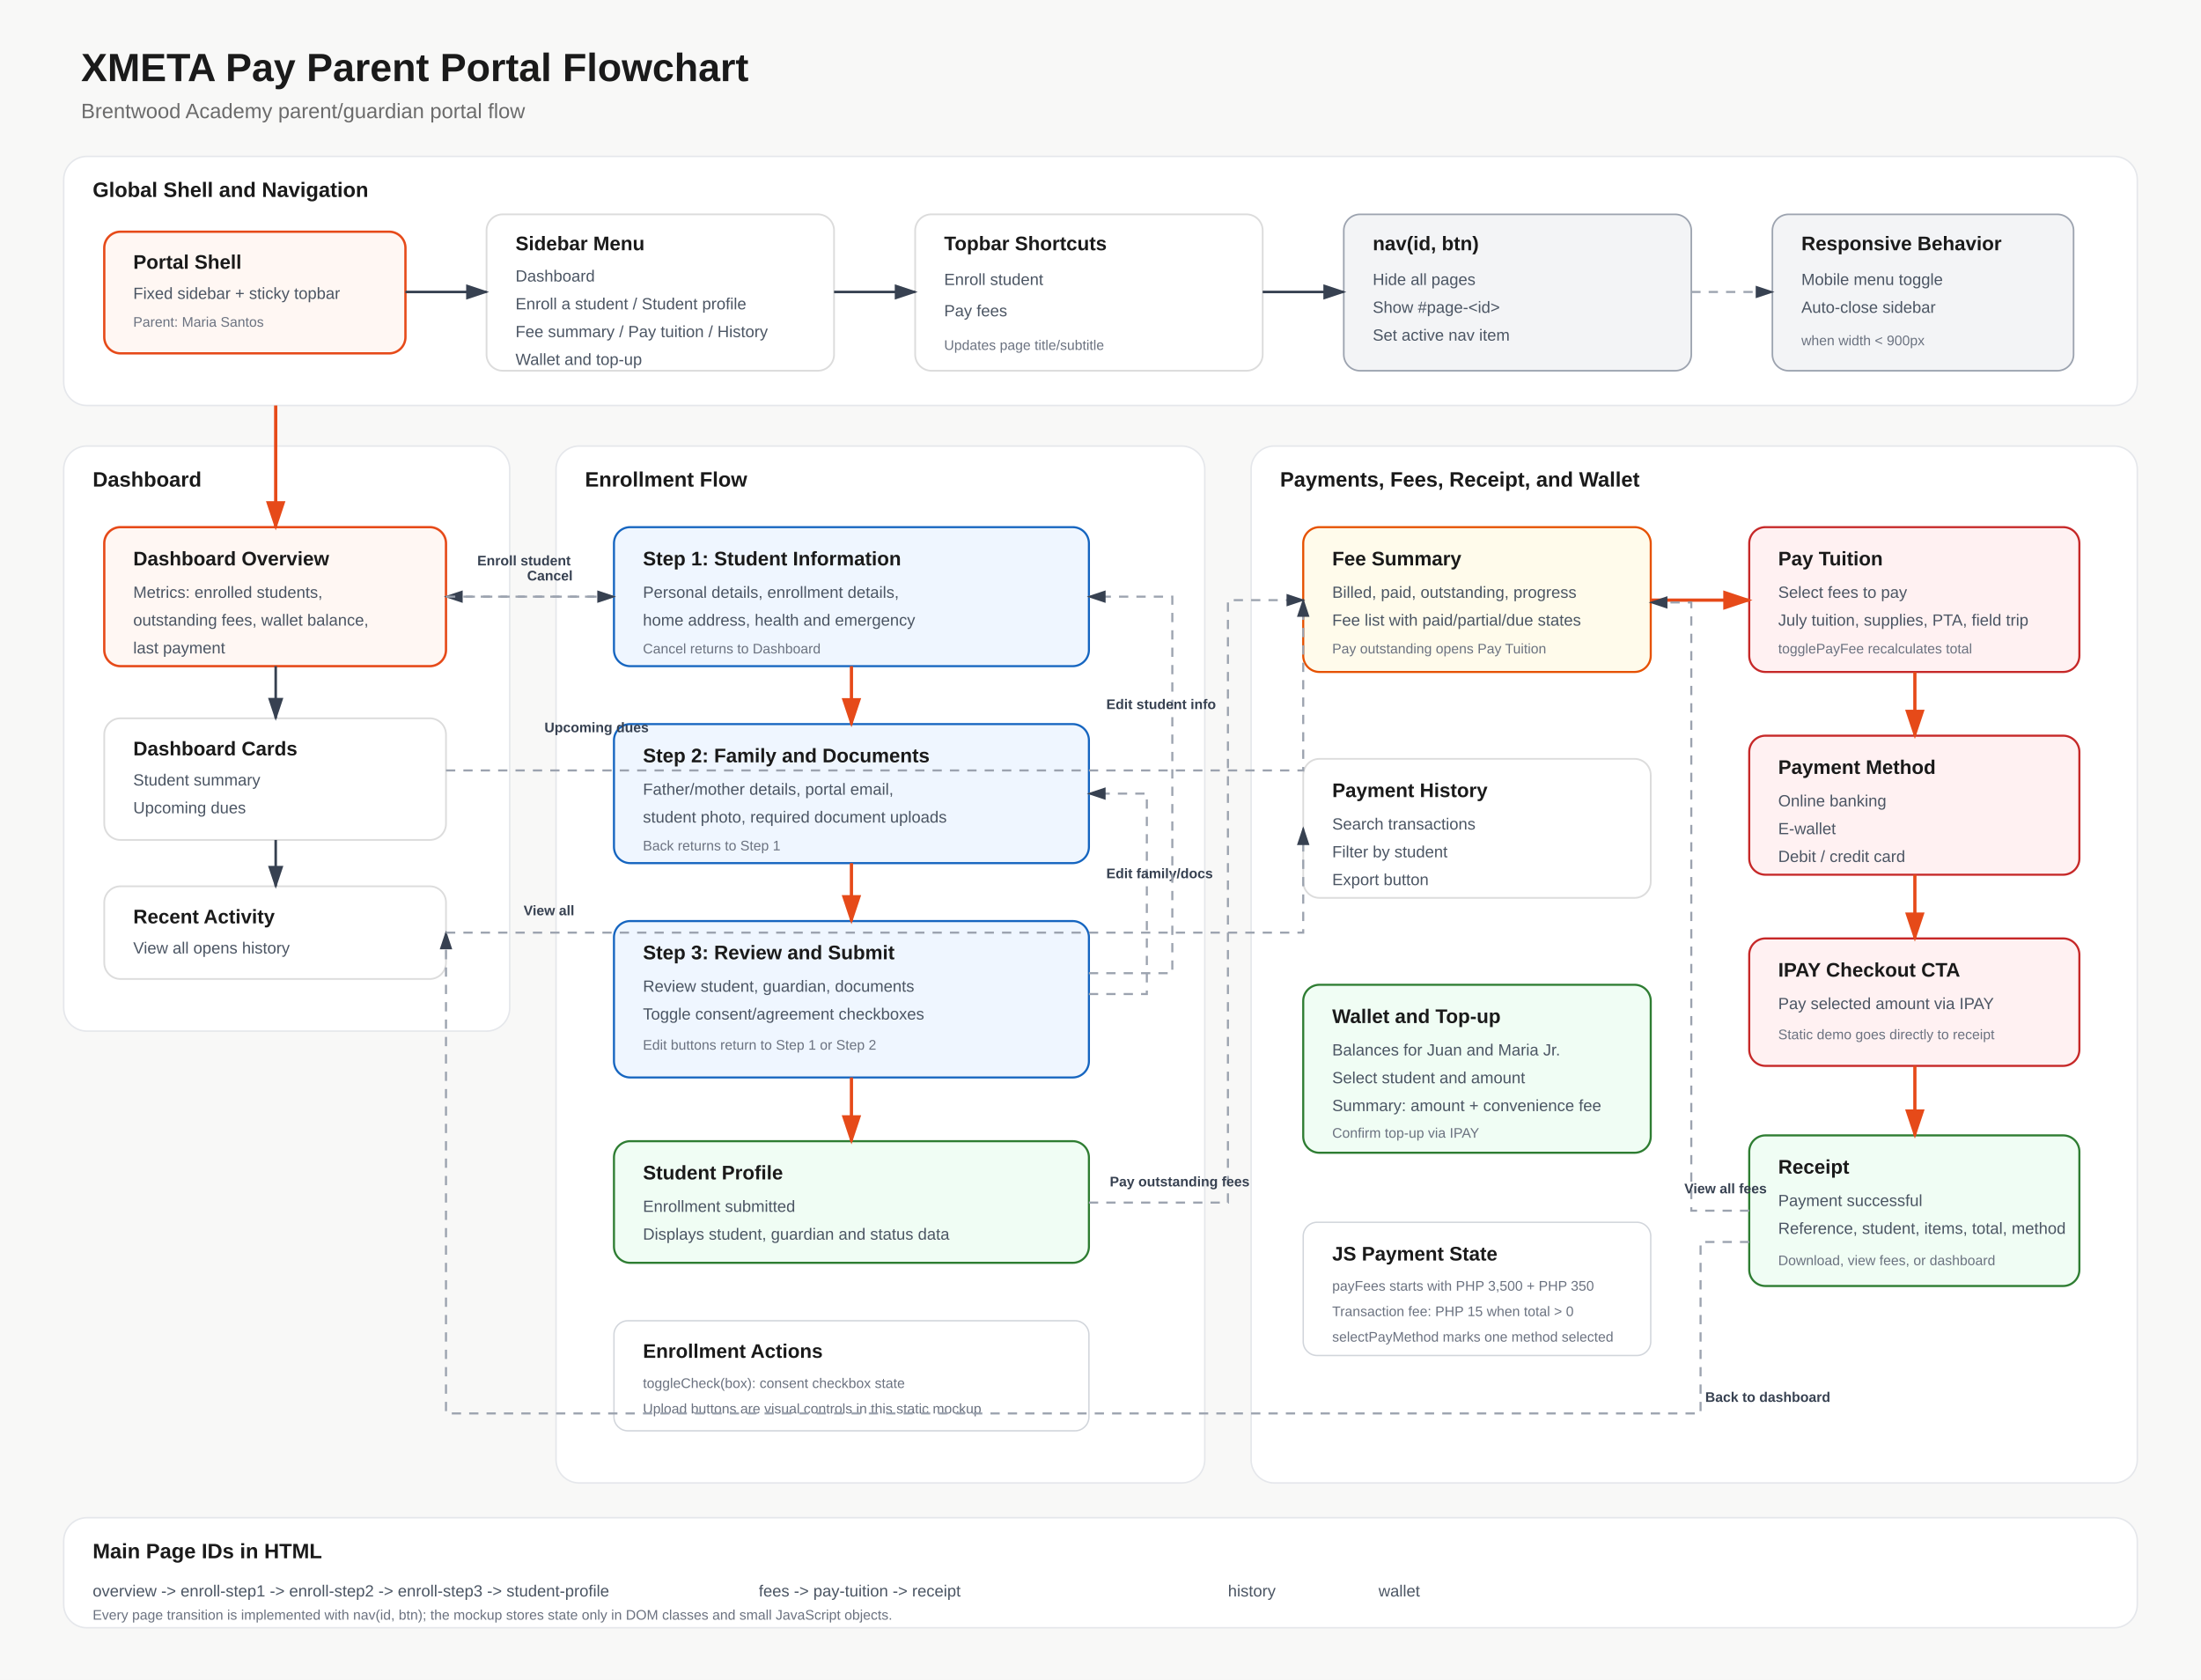
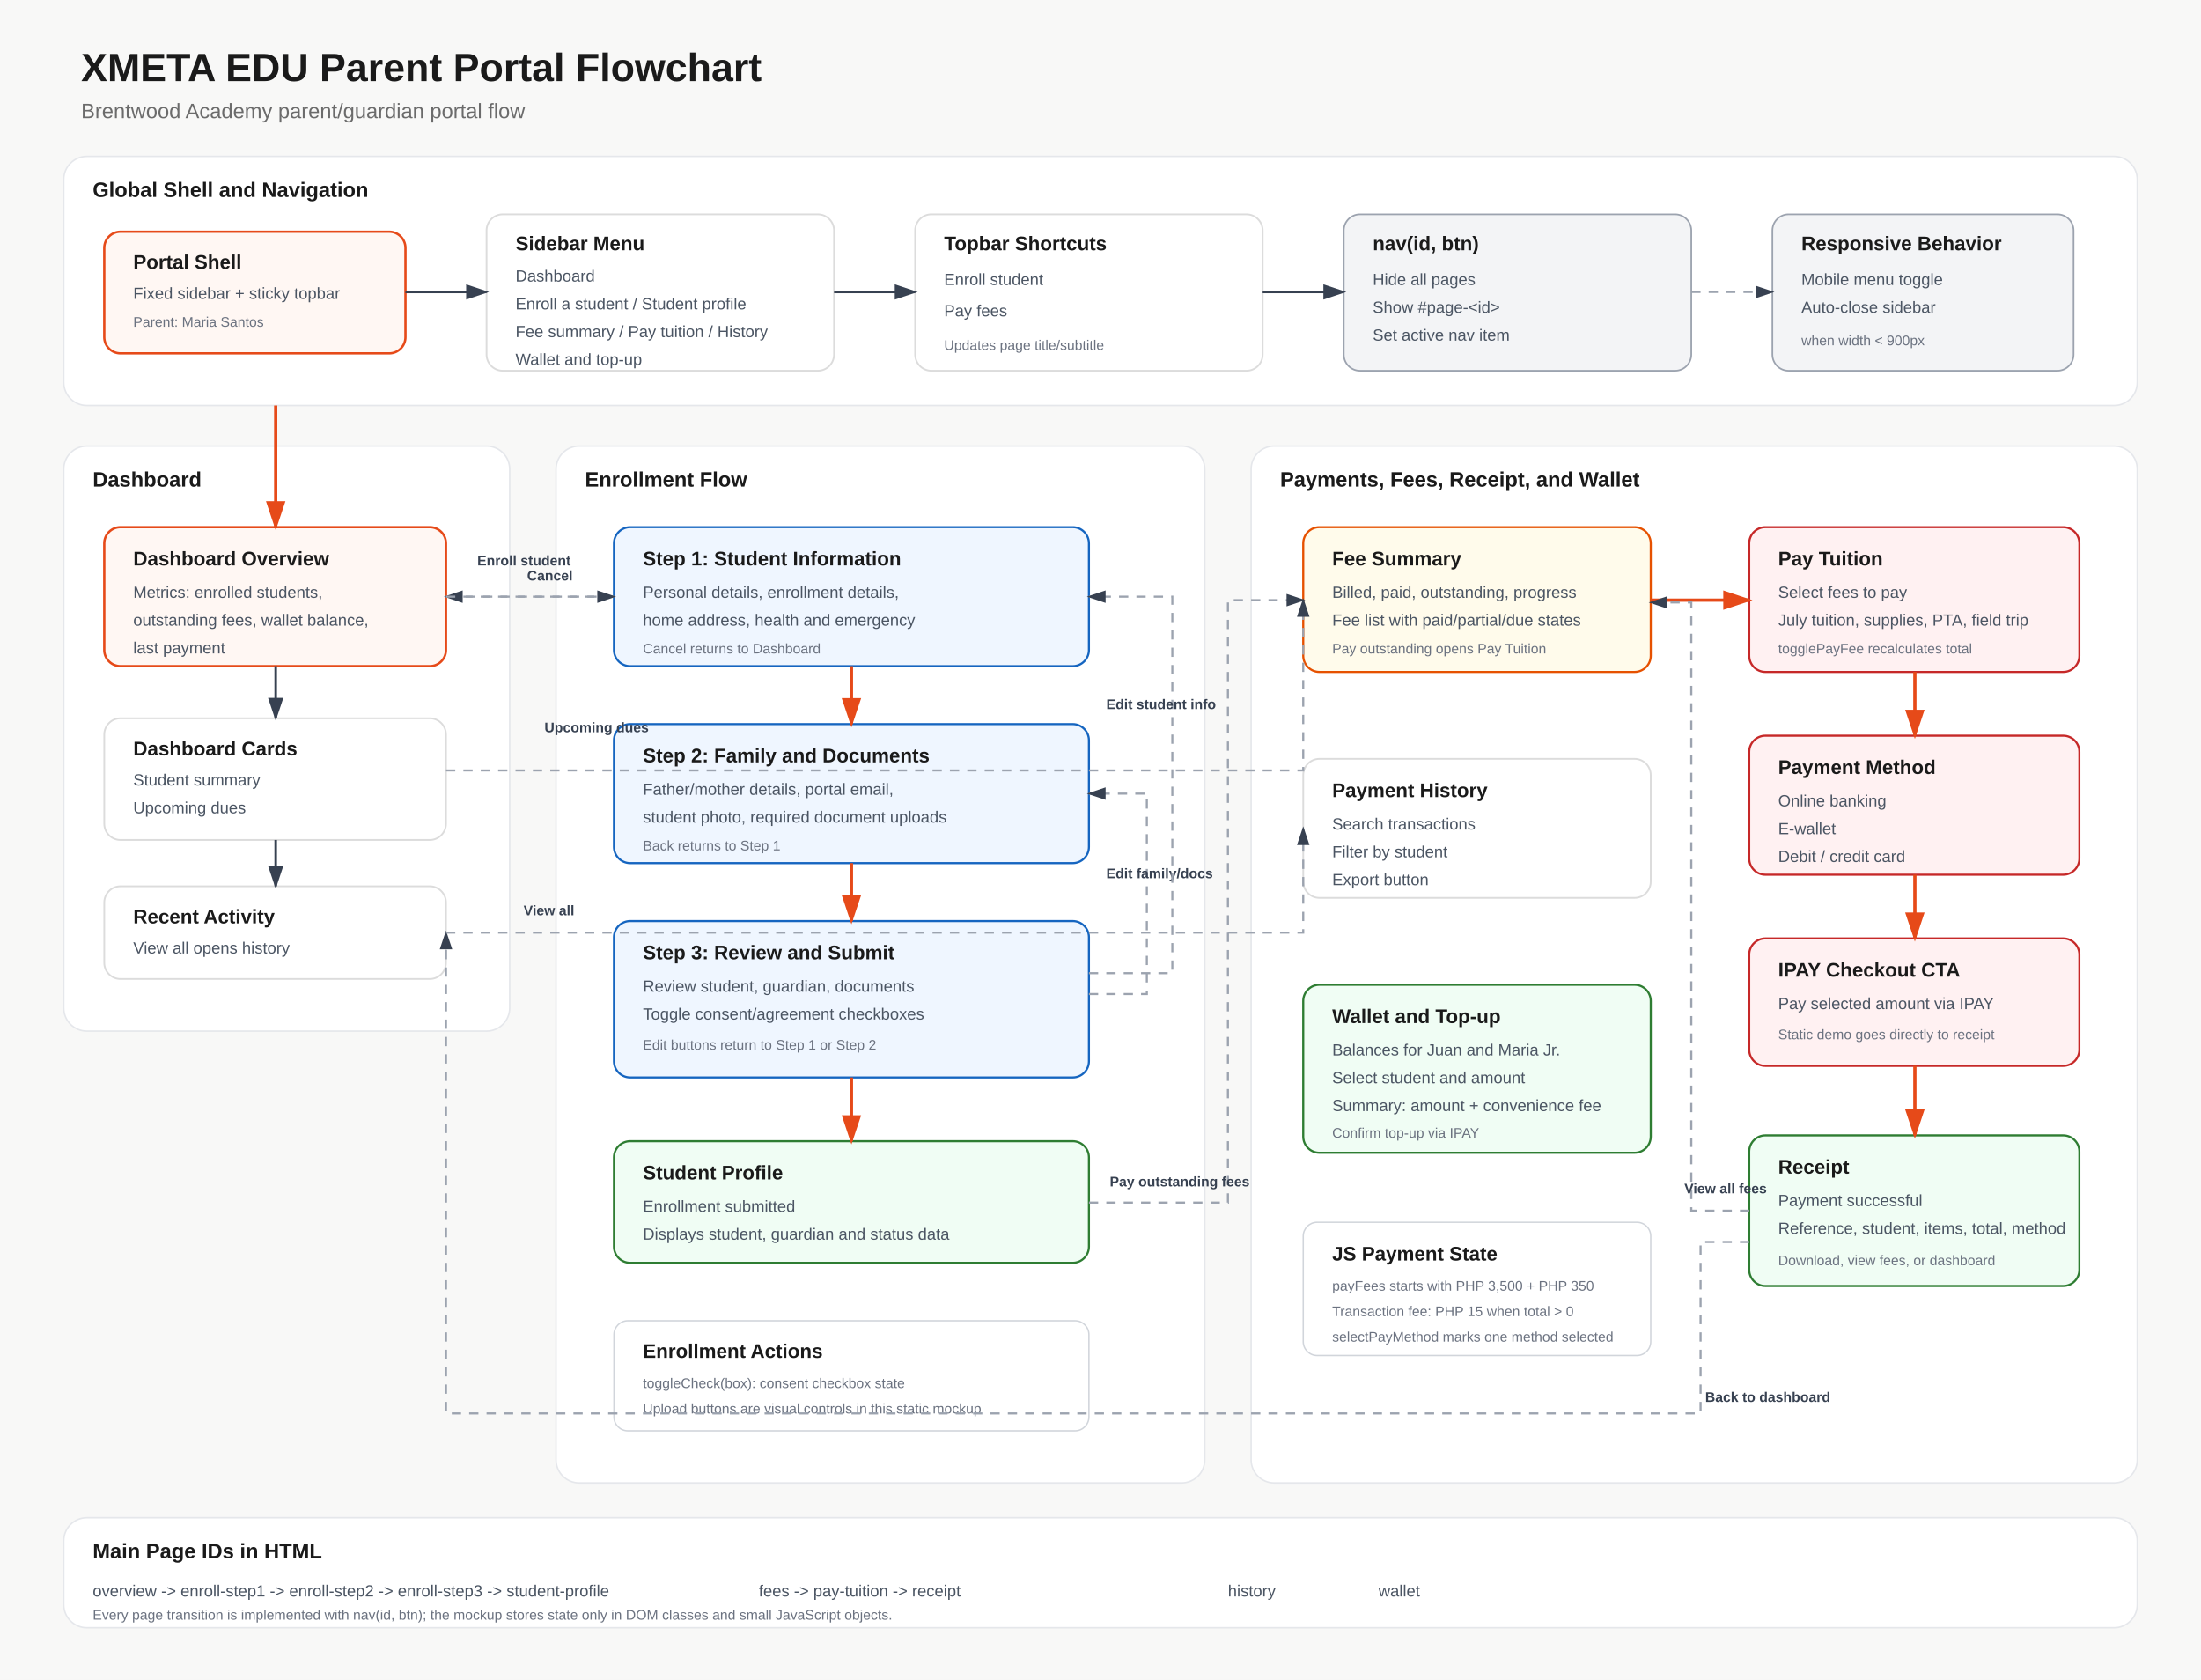
<svg xmlns="http://www.w3.org/2000/svg" width="1900" height="1450" viewBox="0 0 1900 1450" role="img" aria-labelledby="title desc">
  <defs>
    <marker id="arrow" markerWidth="10" markerHeight="10" refX="8" refY="3" orient="auto" markerUnits="strokeWidth">
      <path d="M0,0 L0,6 L9,3 z" fill="#374151" />
    </marker>
    <marker id="arrow-orange" markerWidth="10" markerHeight="10" refX="8" refY="3" orient="auto" markerUnits="strokeWidth">
      <path d="M0,0 L0,6 L9,3 z" fill="#E64A19" />
    </marker>
    <style>
      .bg { fill: #f8f8f7; }
      .title { font: 700 34px Arial, sans-serif; fill: #1a1a1a; }
      .subtitle { font: 400 18px Arial, sans-serif; fill: #6b6b6b; }
      .section-title { font: 700 18px Arial, sans-serif; fill: #1a1a1a; }
      .node-title { font: 700 17px Arial, sans-serif; fill: #1a1a1a; }
      .node-text { font: 400 14px Arial, sans-serif; fill: #4b5563; }
      .node-small { font: 400 12px Arial, sans-serif; fill: #6b7280; }
      .label { font: 700 12px Arial, sans-serif; fill: #374151; }
      .box { fill: #ffffff; stroke: rgba(0,0,0,0.14); stroke-width: 1.5; rx: 14; }
      .box-orange { fill: #fff7f3; stroke: #E64A19; stroke-width: 2; rx: 14; }
      .box-blue { fill: #eff6ff; stroke: #1565C0; stroke-width: 1.8; rx: 14; }
      .box-green { fill: #f0fdf4; stroke: #2E7D32; stroke-width: 1.8; rx: 14; }
      .box-amber { fill: #fffbeb; stroke: #E65100; stroke-width: 1.8; rx: 14; }
      .box-red { fill: #fff1f2; stroke: #C62828; stroke-width: 1.8; rx: 14; }
      .box-muted { fill: #f3f4f6; stroke: #9ca3af; stroke-width: 1.4; rx: 14; }
      .lane { fill: #ffffff; stroke: #e5e7eb; stroke-width: 1.3; rx: 20; }
      .line { fill: none; stroke: #374151; stroke-width: 2.2; marker-end: url(#arrow); }
      .line-soft { fill: none; stroke: #9ca3af; stroke-width: 1.8; stroke-dasharray: 8 7; marker-end: url(#arrow); }
      .line-orange { fill: none; stroke: #E64A19; stroke-width: 2.8; marker-end: url(#arrow-orange); }
      .note { fill: #ffffff; stroke: #d1d5db; stroke-width: 1.2; rx: 12; }
    </style>
  </defs>
  <rect class="bg" x="0" y="0" width="1900" height="1450" />
-   <text class="title" x="70" y="70">XMETA Pay Parent Portal Flowchart</text>
+   <text class="title" x="70" y="70">XMETA EDU Parent Portal Flowchart</text>
  <text class="subtitle" x="70" y="102">Brentwood Academy parent/guardian portal flow</text>
  <rect class="lane" x="55" y="135" width="1790" height="215" />
  <text class="section-title" x="80" y="170">Global Shell and Navigation</text>
  <rect class="box-orange" x="90" y="200" width="260" height="105" />
  <text class="node-title" x="115" y="232">Portal Shell</text>
  <text class="node-text" x="115" y="258">Fixed sidebar + sticky topbar</text>
  <text class="node-small" x="115" y="282">Parent: Maria Santos</text>
  <rect class="box" x="420" y="185" width="300" height="135" />
  <text class="node-title" x="445" y="216">Sidebar Menu</text>
  <text class="node-text" x="445" y="243">Dashboard</text>
  <text class="node-text" x="445" y="267">Enroll a student / Student profile</text>
  <text class="node-text" x="445" y="291">Fee summary / Pay tuition / History</text>
  <text class="node-text" x="445" y="315">Wallet and top-up</text>
  <rect class="box" x="790" y="185" width="300" height="135" />
  <text class="node-title" x="815" y="216">Topbar Shortcuts</text>
  <text class="node-text" x="815" y="246">Enroll student</text>
  <text class="node-text" x="815" y="273">Pay fees</text>
  <text class="node-small" x="815" y="302">Updates page title/subtitle</text>
  <rect class="box-muted" x="1160" y="185" width="300" height="135" />
  <text class="node-title" x="1185" y="216">nav(id, btn)</text>
  <text class="node-text" x="1185" y="246">Hide all pages</text>
  <text class="node-text" x="1185" y="270">Show #page-&lt;id&gt;</text>
  <text class="node-text" x="1185" y="294">Set active nav item</text>
  <rect class="box-muted" x="1530" y="185" width="260" height="135" />
  <text class="node-title" x="1555" y="216">Responsive Behavior</text>
  <text class="node-text" x="1555" y="246">Mobile menu toggle</text>
  <text class="node-text" x="1555" y="270">Auto-close sidebar</text>
  <text class="node-small" x="1555" y="298">when width &lt; 900px</text>
  <path class="line" d="M350 252 H420" />
  <path class="line" d="M720 252 H790" />
  <path class="line" d="M1090 252 H1160" />
  <path class="line-soft" d="M1460 252 H1530" />
  <rect class="lane" x="55" y="385" width="385" height="505" />
  <text class="section-title" x="80" y="420">Dashboard</text>
  <rect class="box-orange" x="90" y="455" width="295" height="120" />
  <text class="node-title" x="115" y="488">Dashboard Overview</text>
  <text class="node-text" x="115" y="516">Metrics: enrolled students,</text>
  <text class="node-text" x="115" y="540">outstanding fees, wallet balance,</text>
  <text class="node-text" x="115" y="564">last payment</text>
  <rect class="box" x="90" y="620" width="295" height="105" />
  <text class="node-title" x="115" y="652">Dashboard Cards</text>
  <text class="node-text" x="115" y="678">Student summary</text>
  <text class="node-text" x="115" y="702">Upcoming dues</text>
  <rect class="box" x="90" y="765" width="295" height="80" />
  <text class="node-title" x="115" y="797">Recent Activity</text>
  <text class="node-text" x="115" y="823">View all opens history</text>
  <path class="line-orange" d="M238 350 V455" />
  <path class="line" d="M238 575 V620" />
  <path class="line" d="M238 725 V765" />
  <rect class="lane" x="480" y="385" width="560" height="895" />
  <text class="section-title" x="505" y="420">Enrollment Flow</text>
  <rect class="box-blue" x="530" y="455" width="410" height="120" />
  <text class="node-title" x="555" y="488">Step 1: Student Information</text>
  <text class="node-text" x="555" y="516">Personal details, enrollment details,</text>
  <text class="node-text" x="555" y="540">home address, health and emergency</text>
  <text class="node-small" x="555" y="564">Cancel returns to Dashboard</text>
  <rect class="box-blue" x="530" y="625" width="410" height="120" />
  <text class="node-title" x="555" y="658">Step 2: Family and Documents</text>
  <text class="node-text" x="555" y="686">Father/mother details, portal email,</text>
  <text class="node-text" x="555" y="710">student photo, required document uploads</text>
  <text class="node-small" x="555" y="734">Back returns to Step 1</text>
  <rect class="box-blue" x="530" y="795" width="410" height="135" />
  <text class="node-title" x="555" y="828">Step 3: Review and Submit</text>
  <text class="node-text" x="555" y="856">Review student, guardian, documents</text>
  <text class="node-text" x="555" y="880">Toggle consent/agreement checkboxes</text>
  <text class="node-small" x="555" y="906">Edit buttons return to Step 1 or Step 2</text>
  <rect class="box-green" x="530" y="985" width="410" height="105" />
  <text class="node-title" x="555" y="1018">Student Profile</text>
  <text class="node-text" x="555" y="1046">Enrollment submitted</text>
  <text class="node-text" x="555" y="1070">Displays student, guardian and status data</text>
  <rect class="note" x="530" y="1140" width="410" height="95" />
  <text class="node-title" x="555" y="1172">Enrollment Actions</text>
  <text class="node-small" x="555" y="1198">toggleCheck(box): consent checkbox state</text>
  <text class="node-small" x="555" y="1220">Upload buttons are visual controls in this static mockup</text>
  <path class="line-orange" d="M735 575 V625" />
  <path class="line-orange" d="M735 745 V795" />
  <path class="line-orange" d="M735 930 V985" />
  <path class="line-soft" d="M530 515 H430 V515 H385" />
  <text class="label" x="455" y="501">Cancel</text>
  <path class="line-soft" d="M940 858 H990 V685 H940" />
  <text class="label" x="955" y="758">Edit family/docs</text>
  <path class="line-soft" d="M940 840 H1012 V515 H940" />
  <text class="label" x="955" y="612">Edit student info</text>
  <rect class="lane" x="1080" y="385" width="765" height="895" />
  <text class="section-title" x="1105" y="420">Payments, Fees, Receipt, and Wallet</text>
  <rect class="box-amber" x="1125" y="455" width="300" height="125" />
  <text class="node-title" x="1150" y="488">Fee Summary</text>
  <text class="node-text" x="1150" y="516">Billed, paid, outstanding, progress</text>
  <text class="node-text" x="1150" y="540">Fee list with paid/partial/due states</text>
  <text class="node-small" x="1150" y="564">Pay outstanding opens Pay Tuition</text>
  <rect class="box-red" x="1510" y="455" width="285" height="125" />
  <text class="node-title" x="1535" y="488">Pay Tuition</text>
  <text class="node-text" x="1535" y="516">Select fees to pay</text>
  <text class="node-text" x="1535" y="540">July tuition, supplies, PTA, field trip</text>
  <text class="node-small" x="1535" y="564">togglePayFee recalculates total</text>
  <rect class="box-red" x="1510" y="635" width="285" height="120" />
  <text class="node-title" x="1535" y="668">Payment Method</text>
  <text class="node-text" x="1535" y="696">Online banking</text>
  <text class="node-text" x="1535" y="720">E-wallet</text>
  <text class="node-text" x="1535" y="744">Debit / credit card</text>
  <rect class="box-red" x="1510" y="810" width="285" height="110" />
  <text class="node-title" x="1535" y="843">IPAY Checkout CTA</text>
  <text class="node-text" x="1535" y="871">Pay selected amount via IPAY</text>
  <text class="node-small" x="1535" y="897">Static demo goes directly to receipt</text>
  <rect class="box-green" x="1510" y="980" width="285" height="130" />
  <text class="node-title" x="1535" y="1013">Receipt</text>
  <text class="node-text" x="1535" y="1041">Payment successful</text>
  <text class="node-text" x="1535" y="1065">Reference, student, items, total, method</text>
  <text class="node-small" x="1535" y="1092">Download, view fees, or dashboard</text>
  <rect class="box" x="1125" y="655" width="300" height="120" />
  <text class="node-title" x="1150" y="688">Payment History</text>
  <text class="node-text" x="1150" y="716">Search transactions</text>
  <text class="node-text" x="1150" y="740">Filter by student</text>
  <text class="node-text" x="1150" y="764">Export button</text>
  <rect class="box-green" x="1125" y="850" width="300" height="145" />
  <text class="node-title" x="1150" y="883">Wallet and Top-up</text>
  <text class="node-text" x="1150" y="911">Balances for Juan and Maria Jr.</text>
  <text class="node-text" x="1150" y="935">Select student and amount</text>
  <text class="node-text" x="1150" y="959">Summary: amount + convenience fee</text>
  <text class="node-small" x="1150" y="982">Confirm top-up via IPAY</text>
  <rect class="note" x="1125" y="1055" width="300" height="115" />
  <text class="node-title" x="1150" y="1088">JS Payment State</text>
  <text class="node-small" x="1150" y="1114">payFees starts with PHP 3,500 + PHP 350</text>
  <text class="node-small" x="1150" y="1136">Transaction fee: PHP 15 when total &gt; 0</text>
  <text class="node-small" x="1150" y="1158">selectPayMethod marks one method selected</text>
  <path class="line-orange" d="M1425 518 H1510" />
  <path class="line-orange" d="M1653 580 V635" />
  <path class="line-orange" d="M1653 755 V810" />
  <path class="line-orange" d="M1653 920 V980" />
  <path class="line-soft" d="M1510 1045 H1460 V520 H1425" />
  <text class="label" x="1454" y="1030">View all fees</text>
  <path class="line-soft" d="M1510 1072 H1468 V1220 H385 V805" />
  <text class="label" x="1472" y="1210">Back to dashboard</text>
  <path class="line-soft" d="M385 515 H530" />
  <text class="label" x="412" y="488">Enroll student</text>
  <path class="line-soft" d="M385 665 H1125 V518" />
  <text class="label" x="470" y="632">Upcoming dues</text>
  <path class="line-soft" d="M385 805 H1125 V715" />
  <text class="label" x="452" y="790">View all</text>
  <path class="line-soft" d="M940 1038 H1060 V518 H1125" />
  <text class="label" x="958" y="1024">Pay outstanding fees</text>
  <rect class="lane" x="55" y="1310" width="1790" height="95" />
  <text class="section-title" x="80" y="1345">Main Page IDs in HTML</text>
  <text class="node-text" x="80" y="1378">overview -&gt; enroll-step1 -&gt; enroll-step2 -&gt; enroll-step3 -&gt; student-profile</text>
  <text class="node-text" x="655" y="1378">fees -&gt; pay-tuition -&gt; receipt</text>
  <text class="node-text" x="1060" y="1378">history</text>
  <text class="node-text" x="1190" y="1378">wallet</text>
  <text class="node-small" x="80" y="1398">Every page transition is implemented with nav(id, btn); the mockup stores state only in DOM classes and small JavaScript objects.</text>
</svg>
